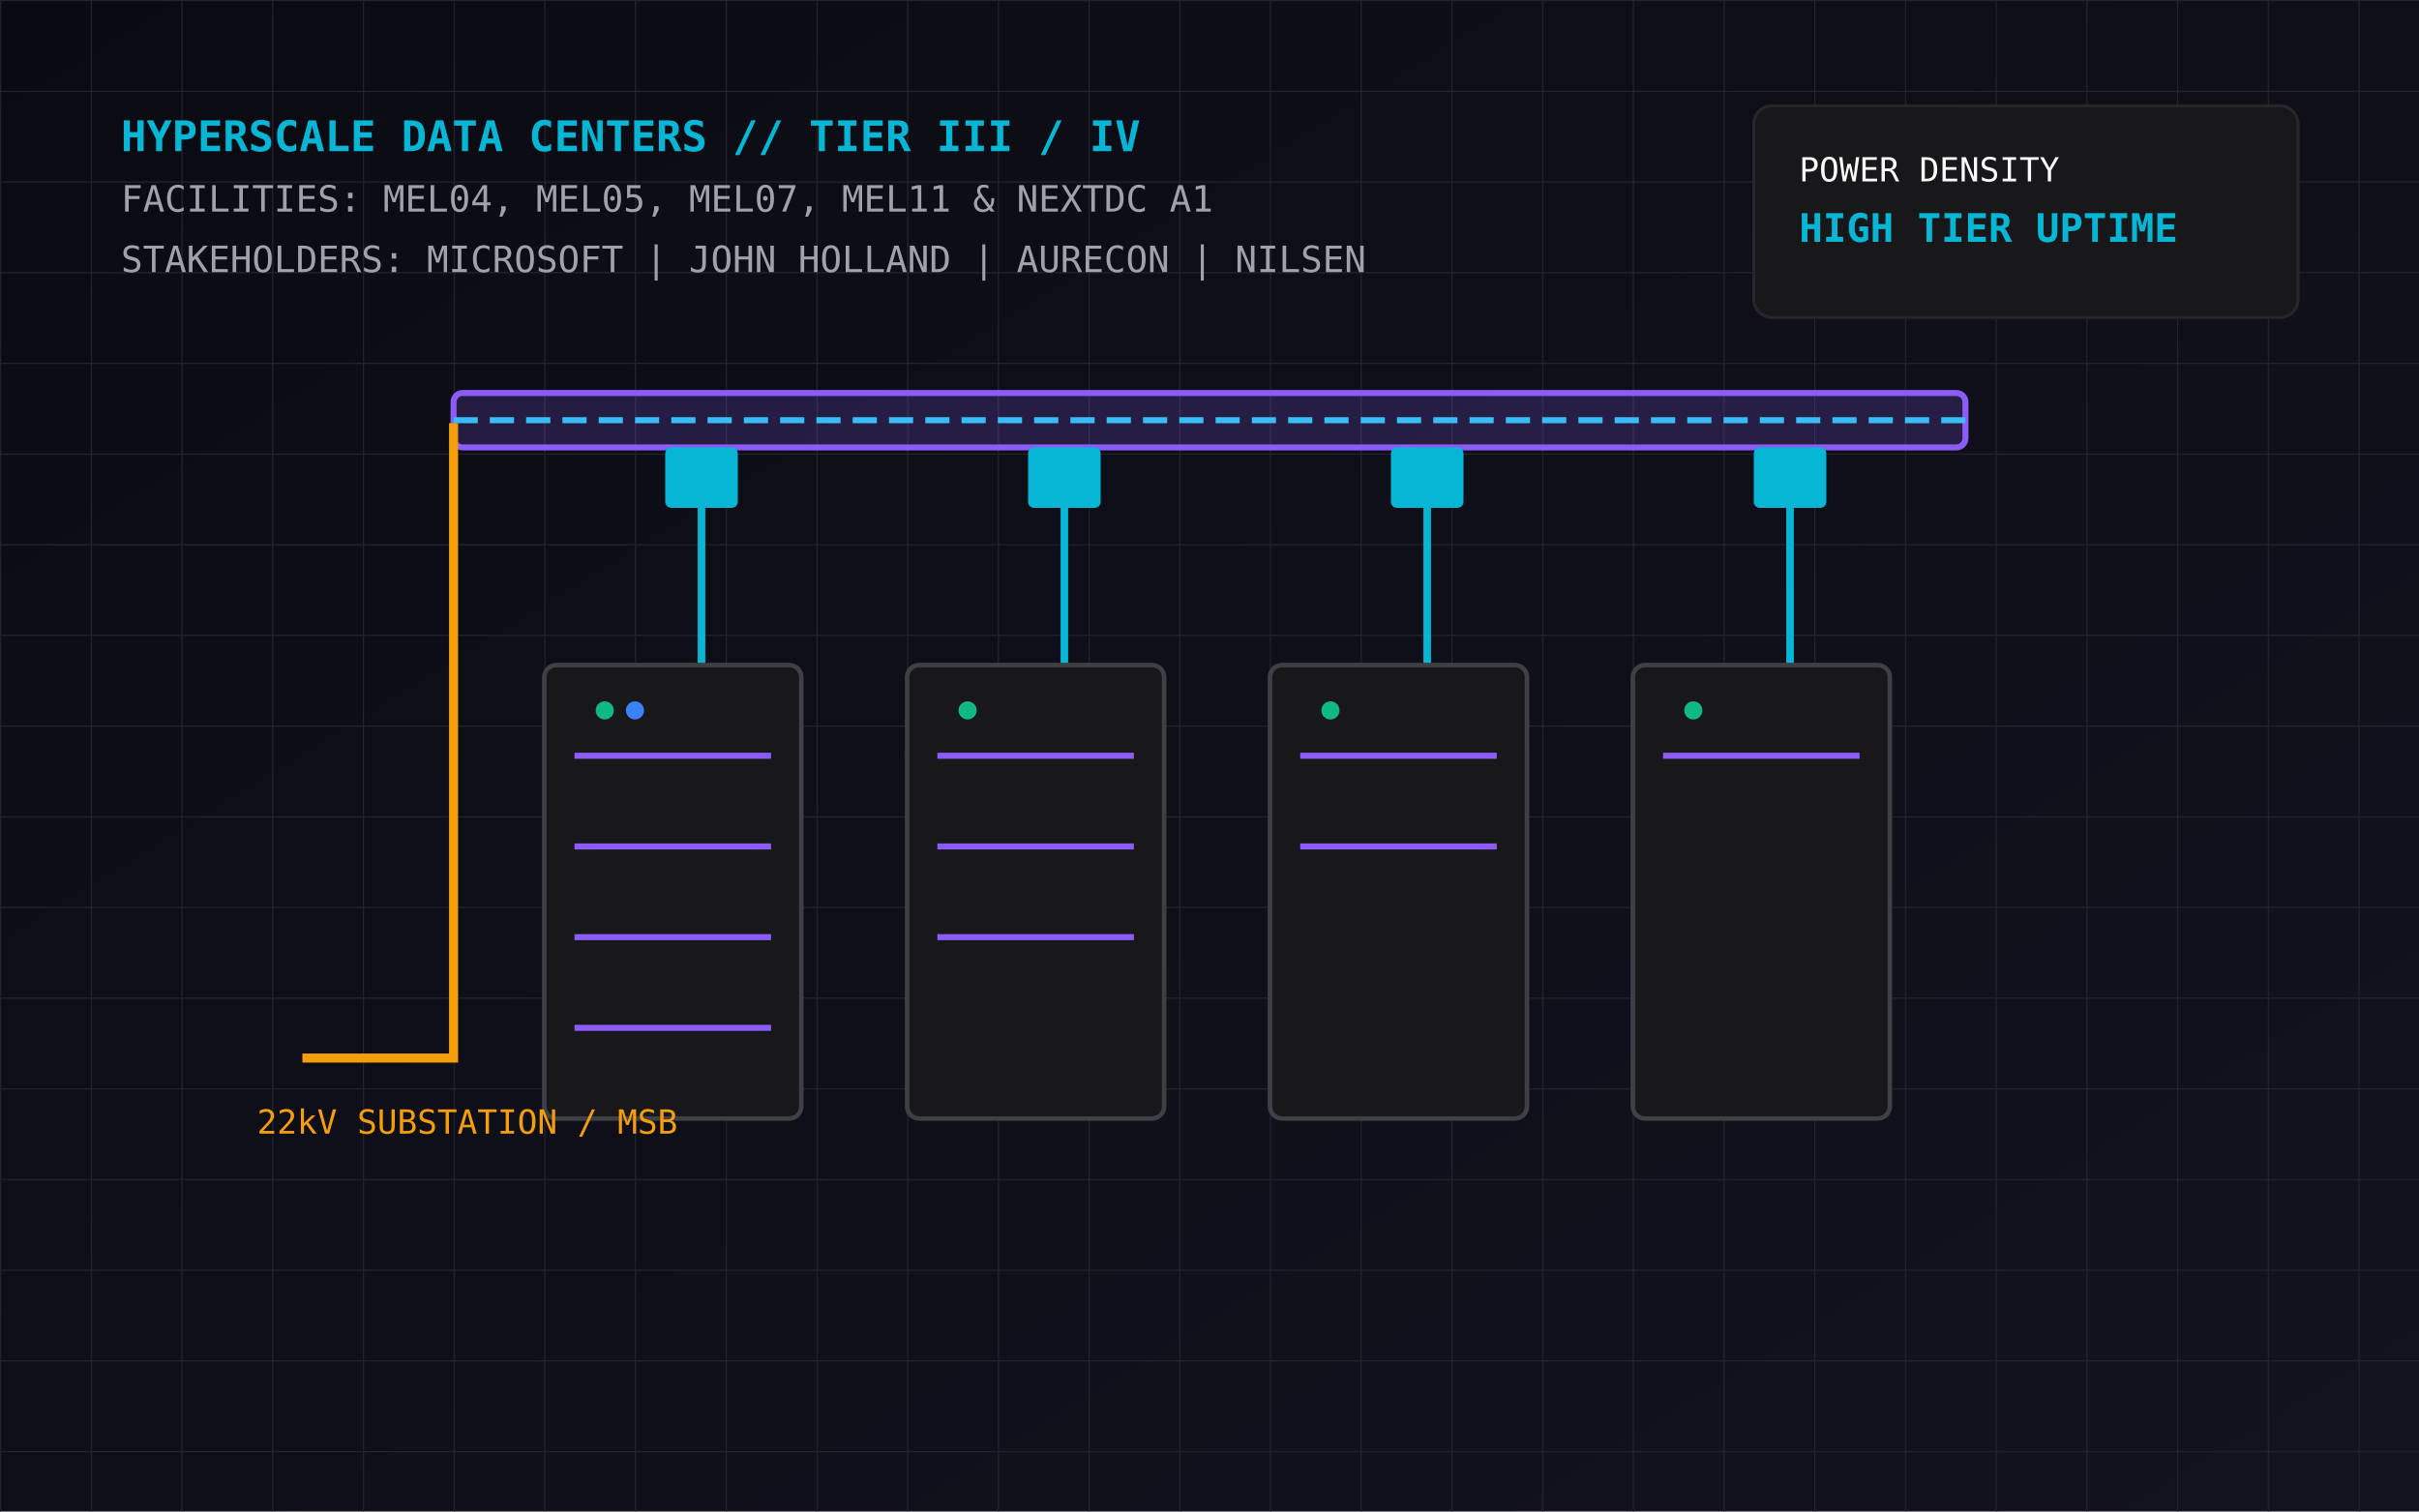
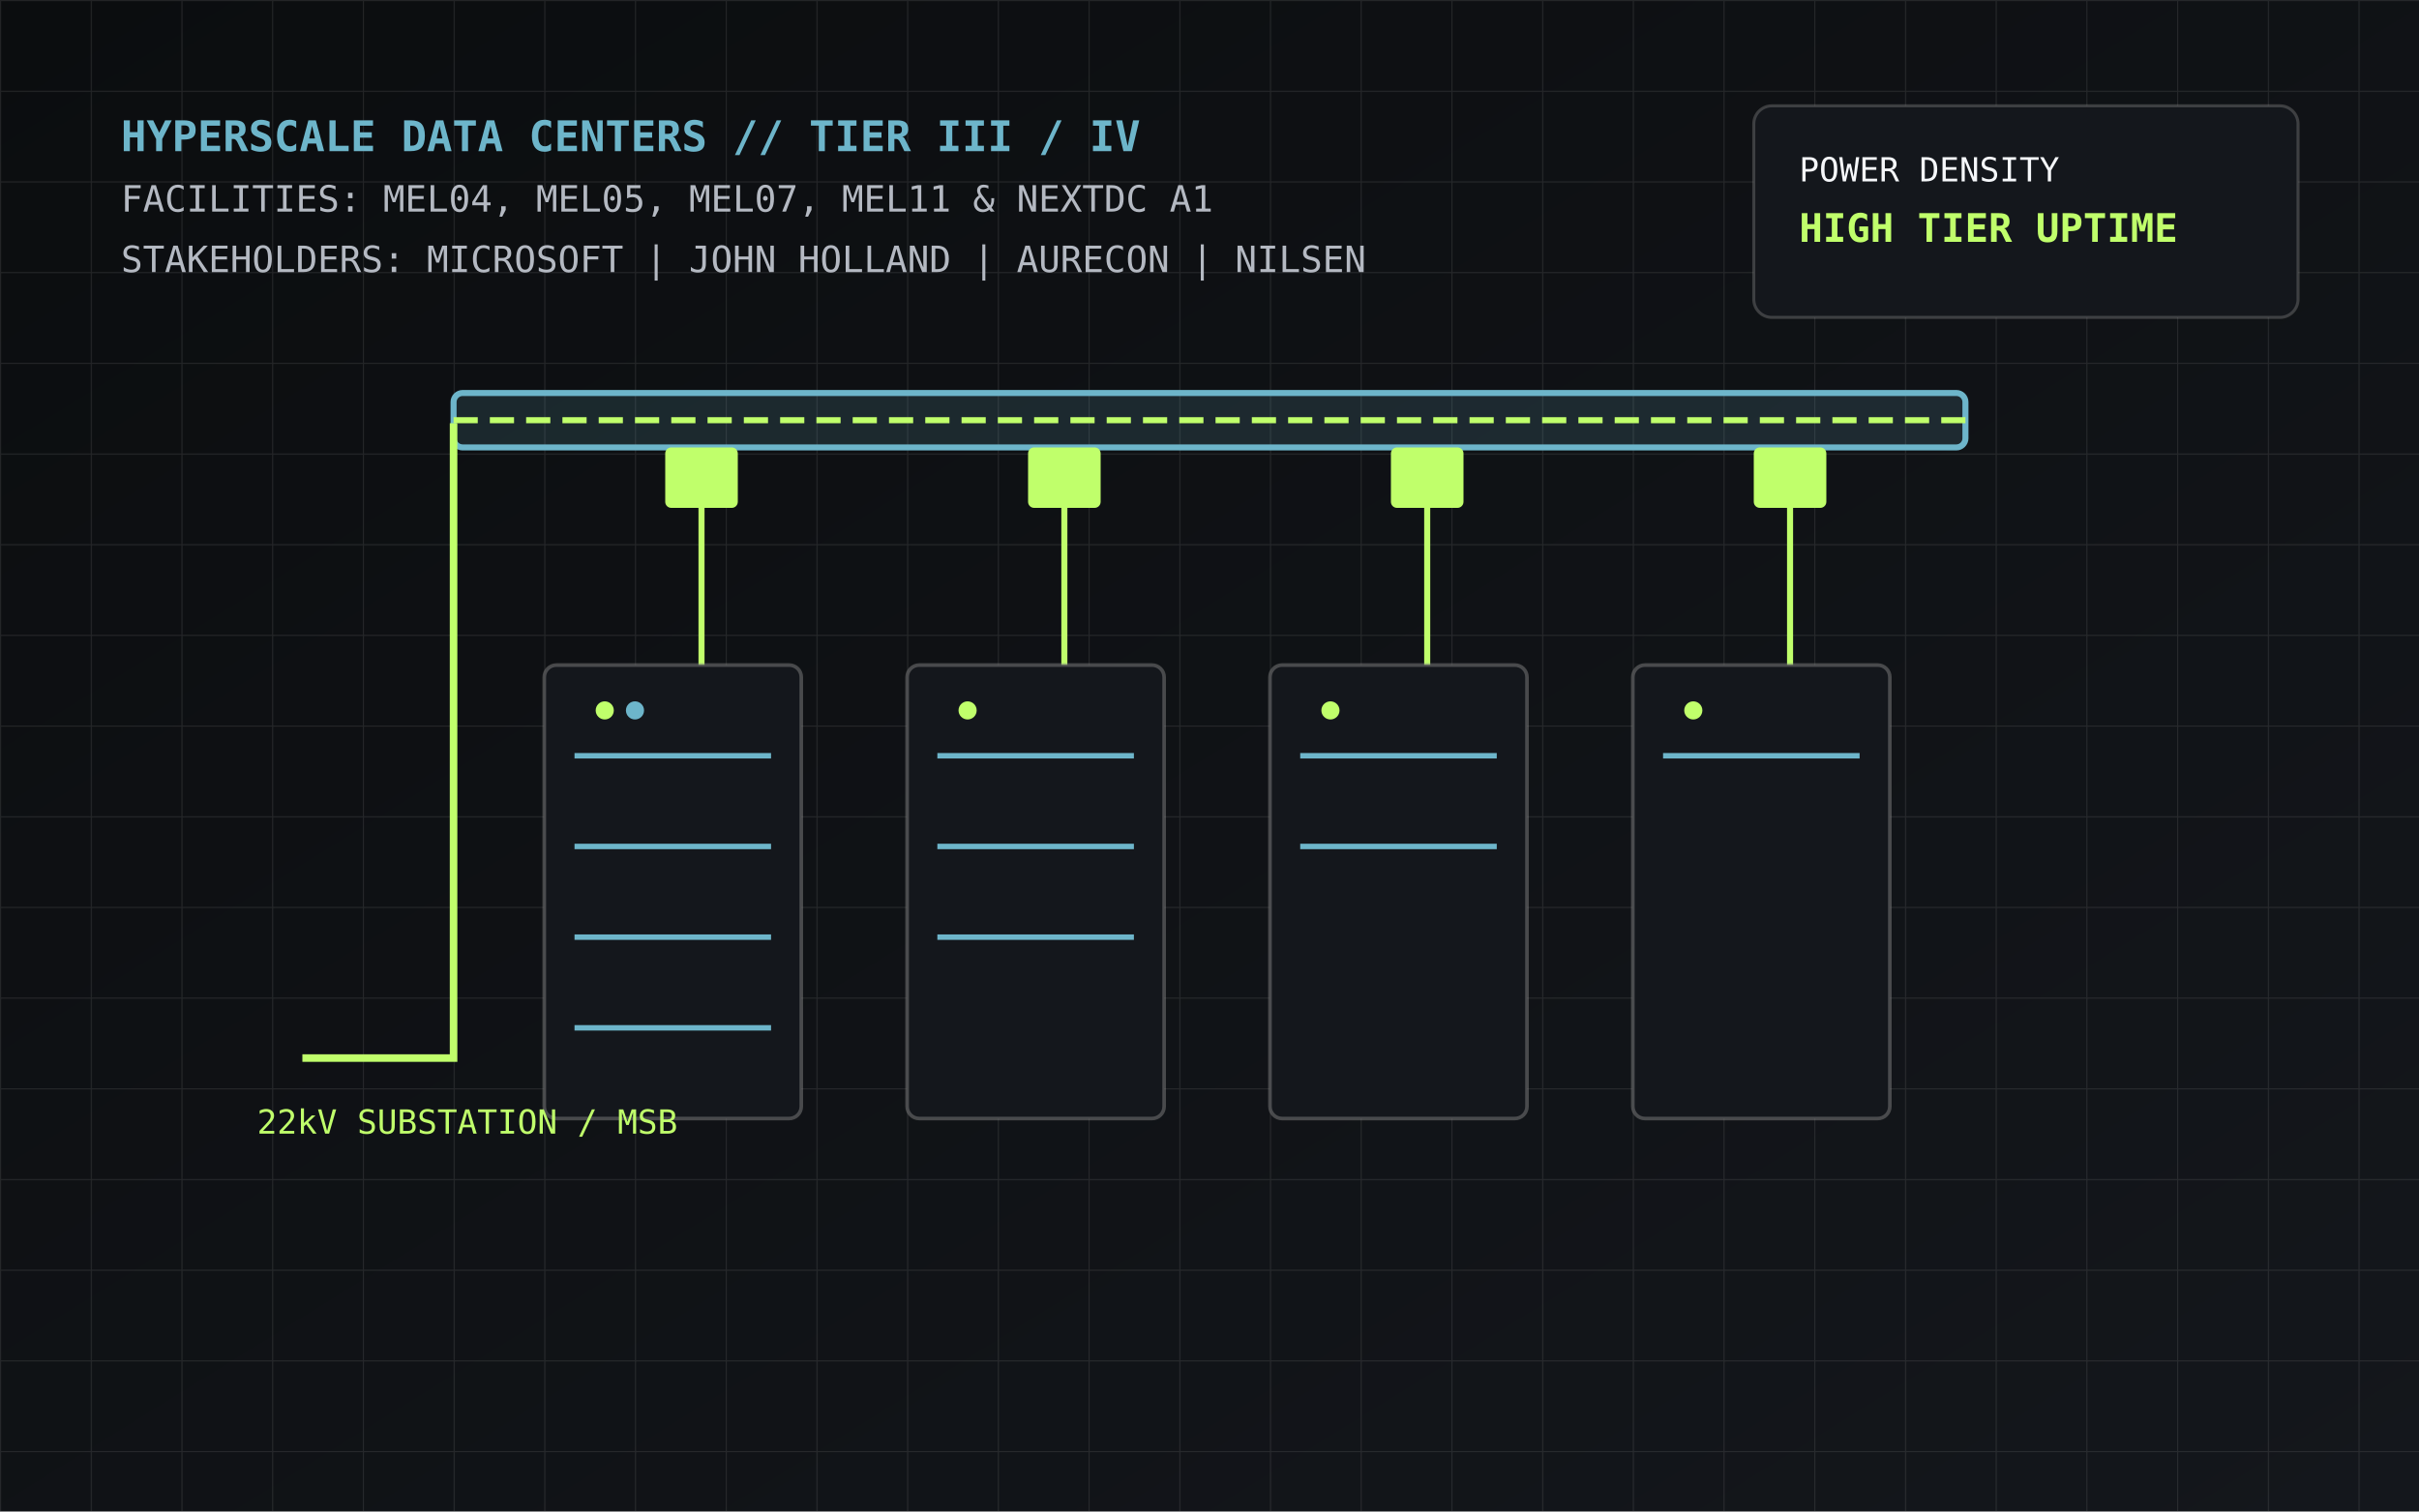
<svg xmlns="http://www.w3.org/2000/svg" viewBox="0 0 800 500" width="100%" height="100%">
  <defs>
    <linearGradient id="dcBg" x1="0%" y1="0%" x2="100%" y2="100%">
-       <stop offset="0%" stop-color="#0a0b12" />
-       <stop offset="100%" stop-color="#12131f" />
-     </linearGradient>
-     <linearGradient id="powerOrange" x1="0%" y1="0%" x2="100%" y2="0%">
-       <stop offset="0%" stop-color="#F59E0B" />
-       <stop offset="100%" stop-color="#EF4444" />
+       <stop offset="0%" stop-color="#0B0D0F" />
+       <stop offset="100%" stop-color="#14171C" />
    </linearGradient>
    <pattern id="dcGrid" width="30" height="30" patternUnits="userSpaceOnUse">
-       <path d="M 30 0 L 0 0 0 30" fill="none" stroke="#22232e" stroke-width="0.8" />
+       <path d="M 30 0 L 0 0 0 30" fill="none" stroke="#808080" stroke-width="0.75" stroke-opacity="0.2" />
    </pattern>
  </defs>
  <rect width="800" height="500" fill="url(#dcBg)" />
  <rect width="800" height="500" fill="url(#dcGrid)" />
  <g transform="translate(100, 100)">
-     <rect x="50" y="30" width="500" height="18" rx="3" fill="#8B5CF6" fill-opacity="0.2" stroke="#8B5CF6" stroke-width="2" />
-     <line x1="50" y1="39" x2="550" y2="39" stroke="#38BDF8" stroke-width="2" stroke-dasharray="8,4" />
-     <rect x="120" y="48" width="24" height="20" fill="#06B6D4" rx="2" />
-     <rect x="240" y="48" width="24" height="20" fill="#06B6D4" rx="2" />
-     <rect x="360" y="48" width="24" height="20" fill="#06B6D4" rx="2" />
-     <rect x="480" y="48" width="24" height="20" fill="#06B6D4" rx="2" />
-     <line x1="132" y1="68" x2="132" y2="120" stroke="#06B6D4" stroke-width="2.5" />
-     <line x1="252" y1="68" x2="252" y2="120" stroke="#06B6D4" stroke-width="2.5" />
-     <line x1="372" y1="68" x2="372" y2="120" stroke="#06B6D4" stroke-width="2.5" />
-     <line x1="492" y1="68" x2="492" y2="120" stroke="#06B6D4" stroke-width="2.5" />
+     <rect x="50" y="30" width="500" height="18" rx="3" fill="#6DB5CA" fill-opacity="0.15" stroke="#6DB5CA" stroke-width="2" />
+     <line x1="50" y1="39" x2="550" y2="39" stroke="#C0FF6B" stroke-width="2" stroke-dasharray="8,4" />
+     <rect x="120" y="48" width="24" height="20" fill="#C0FF6B" rx="2" />
+     <rect x="240" y="48" width="24" height="20" fill="#C0FF6B" rx="2" />
+     <rect x="360" y="48" width="24" height="20" fill="#C0FF6B" rx="2" />
+     <rect x="480" y="48" width="24" height="20" fill="#C0FF6B" rx="2" />
+     <line x1="132" y1="68" x2="132" y2="120" stroke="#C0FF6B" stroke-width="2" />
+     <line x1="252" y1="68" x2="252" y2="120" stroke="#C0FF6B" stroke-width="2" />
+     <line x1="372" y1="68" x2="372" y2="120" stroke="#C0FF6B" stroke-width="2" />
+     <line x1="492" y1="68" x2="492" y2="120" stroke="#C0FF6B" stroke-width="2" />
    <g transform="translate(80, 120)">
-       <rect x="0" y="0" width="85" height="150" rx="4" fill="#18181b" stroke="#3f3f46" stroke-width="1.5" />
-       <line x1="10" y1="30" x2="75" y2="30" stroke="#8B5CF6" stroke-width="2" />
-       <line x1="10" y1="60" x2="75" y2="60" stroke="#8B5CF6" stroke-width="2" />
-       <line x1="10" y1="90" x2="75" y2="90" stroke="#8B5CF6" stroke-width="2" />
-       <line x1="10" y1="120" x2="75" y2="120" stroke="#8B5CF6" stroke-width="2" />
-       <circle cx="20" cy="15" r="3" fill="#10B981" />
-       <circle cx="30" cy="15" r="3" fill="#3B82F6" />
-       <rect x="120" y="0" width="85" height="150" rx="4" fill="#18181b" stroke="#3f3f46" stroke-width="1.5" />
-       <line x1="130" y1="30" x2="195" y2="30" stroke="#8B5CF6" stroke-width="2" />
-       <line x1="130" y1="60" x2="195" y2="60" stroke="#8B5CF6" stroke-width="2" />
-       <line x1="130" y1="90" x2="195" y2="90" stroke="#8B5CF6" stroke-width="2" />
-       <circle cx="140" cy="15" r="3" fill="#10B981" />
-       <rect x="240" y="0" width="85" height="150" rx="4" fill="#18181b" stroke="#3f3f46" stroke-width="1.5" />
-       <line x1="250" y1="30" x2="315" y2="30" stroke="#8B5CF6" stroke-width="2" />
-       <line x1="250" y1="60" x2="315" y2="60" stroke="#8B5CF6" stroke-width="2" />
-       <circle cx="260" cy="15" r="3" fill="#10B981" />
-       <rect x="360" y="0" width="85" height="150" rx="4" fill="#18181b" stroke="#3f3f46" stroke-width="1.5" />
-       <line x1="370" y1="30" x2="435" y2="30" stroke="#8B5CF6" stroke-width="2" />
-       <circle cx="380" cy="15" r="3" fill="#10B981" />
+       <rect x="0" y="0" width="85" height="150" rx="4" fill="#14171C" stroke="#808080" stroke-width="1.2" stroke-opacity="0.5" />
+       <line x1="10" y1="30" x2="75" y2="30" stroke="#6DB5CA" stroke-width="1.8" />
+       <line x1="10" y1="60" x2="75" y2="60" stroke="#6DB5CA" stroke-width="1.8" />
+       <line x1="10" y1="90" x2="75" y2="90" stroke="#6DB5CA" stroke-width="1.8" />
+       <line x1="10" y1="120" x2="75" y2="120" stroke="#6DB5CA" stroke-width="1.8" />
+       <circle cx="20" cy="15" r="3" fill="#C0FF6B" />
+       <circle cx="30" cy="15" r="3" fill="#6DB5CA" />
+       <rect x="120" y="0" width="85" height="150" rx="4" fill="#14171C" stroke="#808080" stroke-width="1.2" stroke-opacity="0.5" />
+       <line x1="130" y1="30" x2="195" y2="30" stroke="#6DB5CA" stroke-width="1.8" />
+       <line x1="130" y1="60" x2="195" y2="60" stroke="#6DB5CA" stroke-width="1.8" />
+       <line x1="130" y1="90" x2="195" y2="90" stroke="#6DB5CA" stroke-width="1.8" />
+       <circle cx="140" cy="15" r="3" fill="#C0FF6B" />
+       <rect x="240" y="0" width="85" height="150" rx="4" fill="#14171C" stroke="#808080" stroke-width="1.2" stroke-opacity="0.5" />
+       <line x1="250" y1="30" x2="315" y2="30" stroke="#6DB5CA" stroke-width="1.8" />
+       <line x1="250" y1="60" x2="315" y2="60" stroke="#6DB5CA" stroke-width="1.8" />
+       <circle cx="260" cy="15" r="3" fill="#C0FF6B" />
+       <rect x="360" y="0" width="85" height="150" rx="4" fill="#14171C" stroke="#808080" stroke-width="1.2" stroke-opacity="0.5" />
+       <line x1="370" y1="30" x2="435" y2="30" stroke="#6DB5CA" stroke-width="1.8" />
+       <circle cx="380" cy="15" r="3" fill="#C0FF6B" />
    </g>
-     <path d="M 0 250 L 50 250 L 50 40" fill="none" stroke="#F59E0B" stroke-width="3" />
-     <text x="-15" y="275" fill="#F59E0B" font-family="'Space Grotesk', monospace" font-size="11">22kV SUBSTATION / MSB</text>
+     <path d="M 0 250 L 50 250 L 50 40" fill="none" stroke="#C0FF6B" stroke-width="2.5" />
+     <text x="-15" y="275" fill="#C0FF6B" font-family="'Space Grotesk', monospace" font-size="11">22kV SUBSTATION / MSB</text>
  </g>
-   <g font-family="'Space Grotesk', monospace" font-size="12" fill="#A1A1AA">
-     <text x="40" y="50" fill="#06B6D4" font-weight="bold" font-size="14">HYPERSCALE DATA CENTERS // TIER III / IV</text>
+   <g font-family="'Space Grotesk', monospace" font-size="12" fill="#B4B9C2">
+     <text x="40" y="50" fill="#6DB5CA" font-weight="bold" font-size="14">HYPERSCALE DATA CENTERS // TIER III / IV</text>
    <text x="40" y="70">FACILITIES: MEL04, MEL05, MEL07, MEL11 &amp; NEXTDC A1</text>
    <text x="40" y="90">STAKEHOLDERS: MICROSOFT | JOHN HOLLAND | AURECON | NILSEN</text>
-     <rect x="580" y="35" width="180" height="70" rx="6" fill="#18181b" stroke="#27272a" />
-     <text x="595" y="60" fill="#FAFAFA" font-size="11">POWER DENSITY</text>
-     <text x="595" y="80" fill="#06B6D4" font-weight="bold" font-size="13">HIGH TIER UPTIME</text>
+     <rect x="580" y="35" width="180" height="70" rx="6" fill="#14171C" stroke="#808080" stroke-opacity="0.4" />
+     <text x="595" y="60" fill="#F5F7FA" font-size="11">POWER DENSITY</text>
+     <text x="595" y="80" fill="#C0FF6B" font-weight="bold" font-size="13">HIGH TIER UPTIME</text>
  </g>
</svg>
